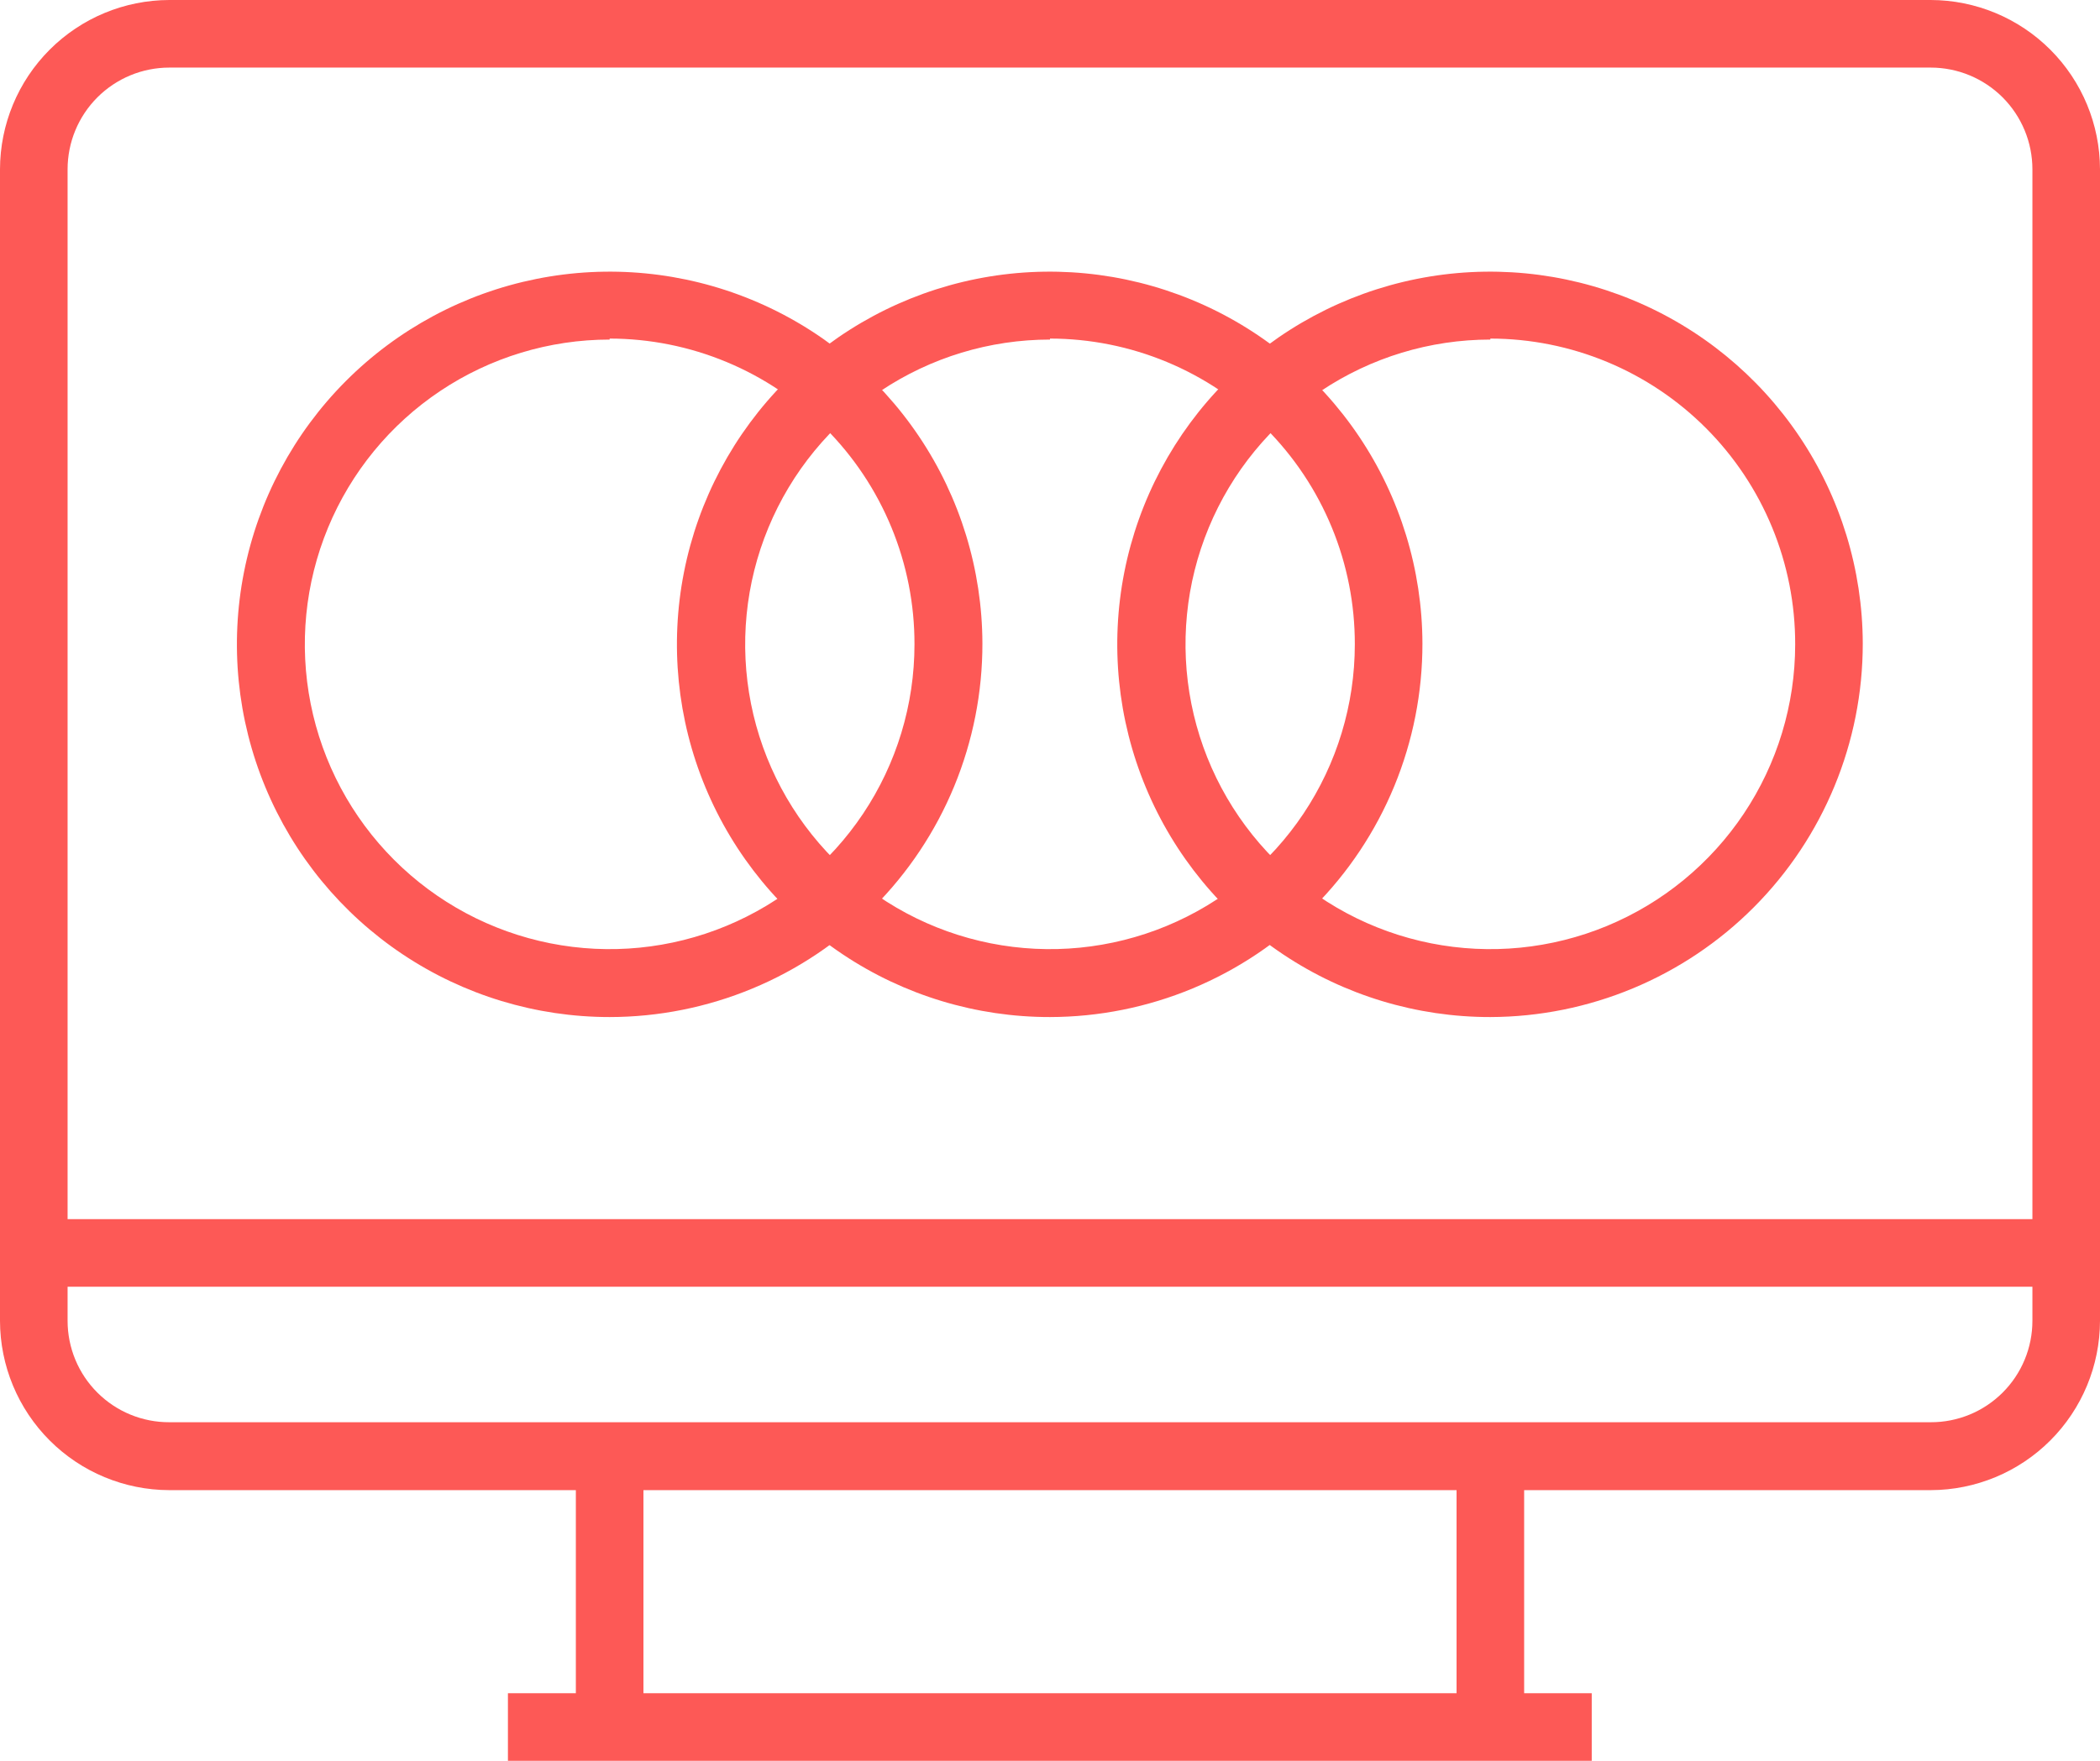
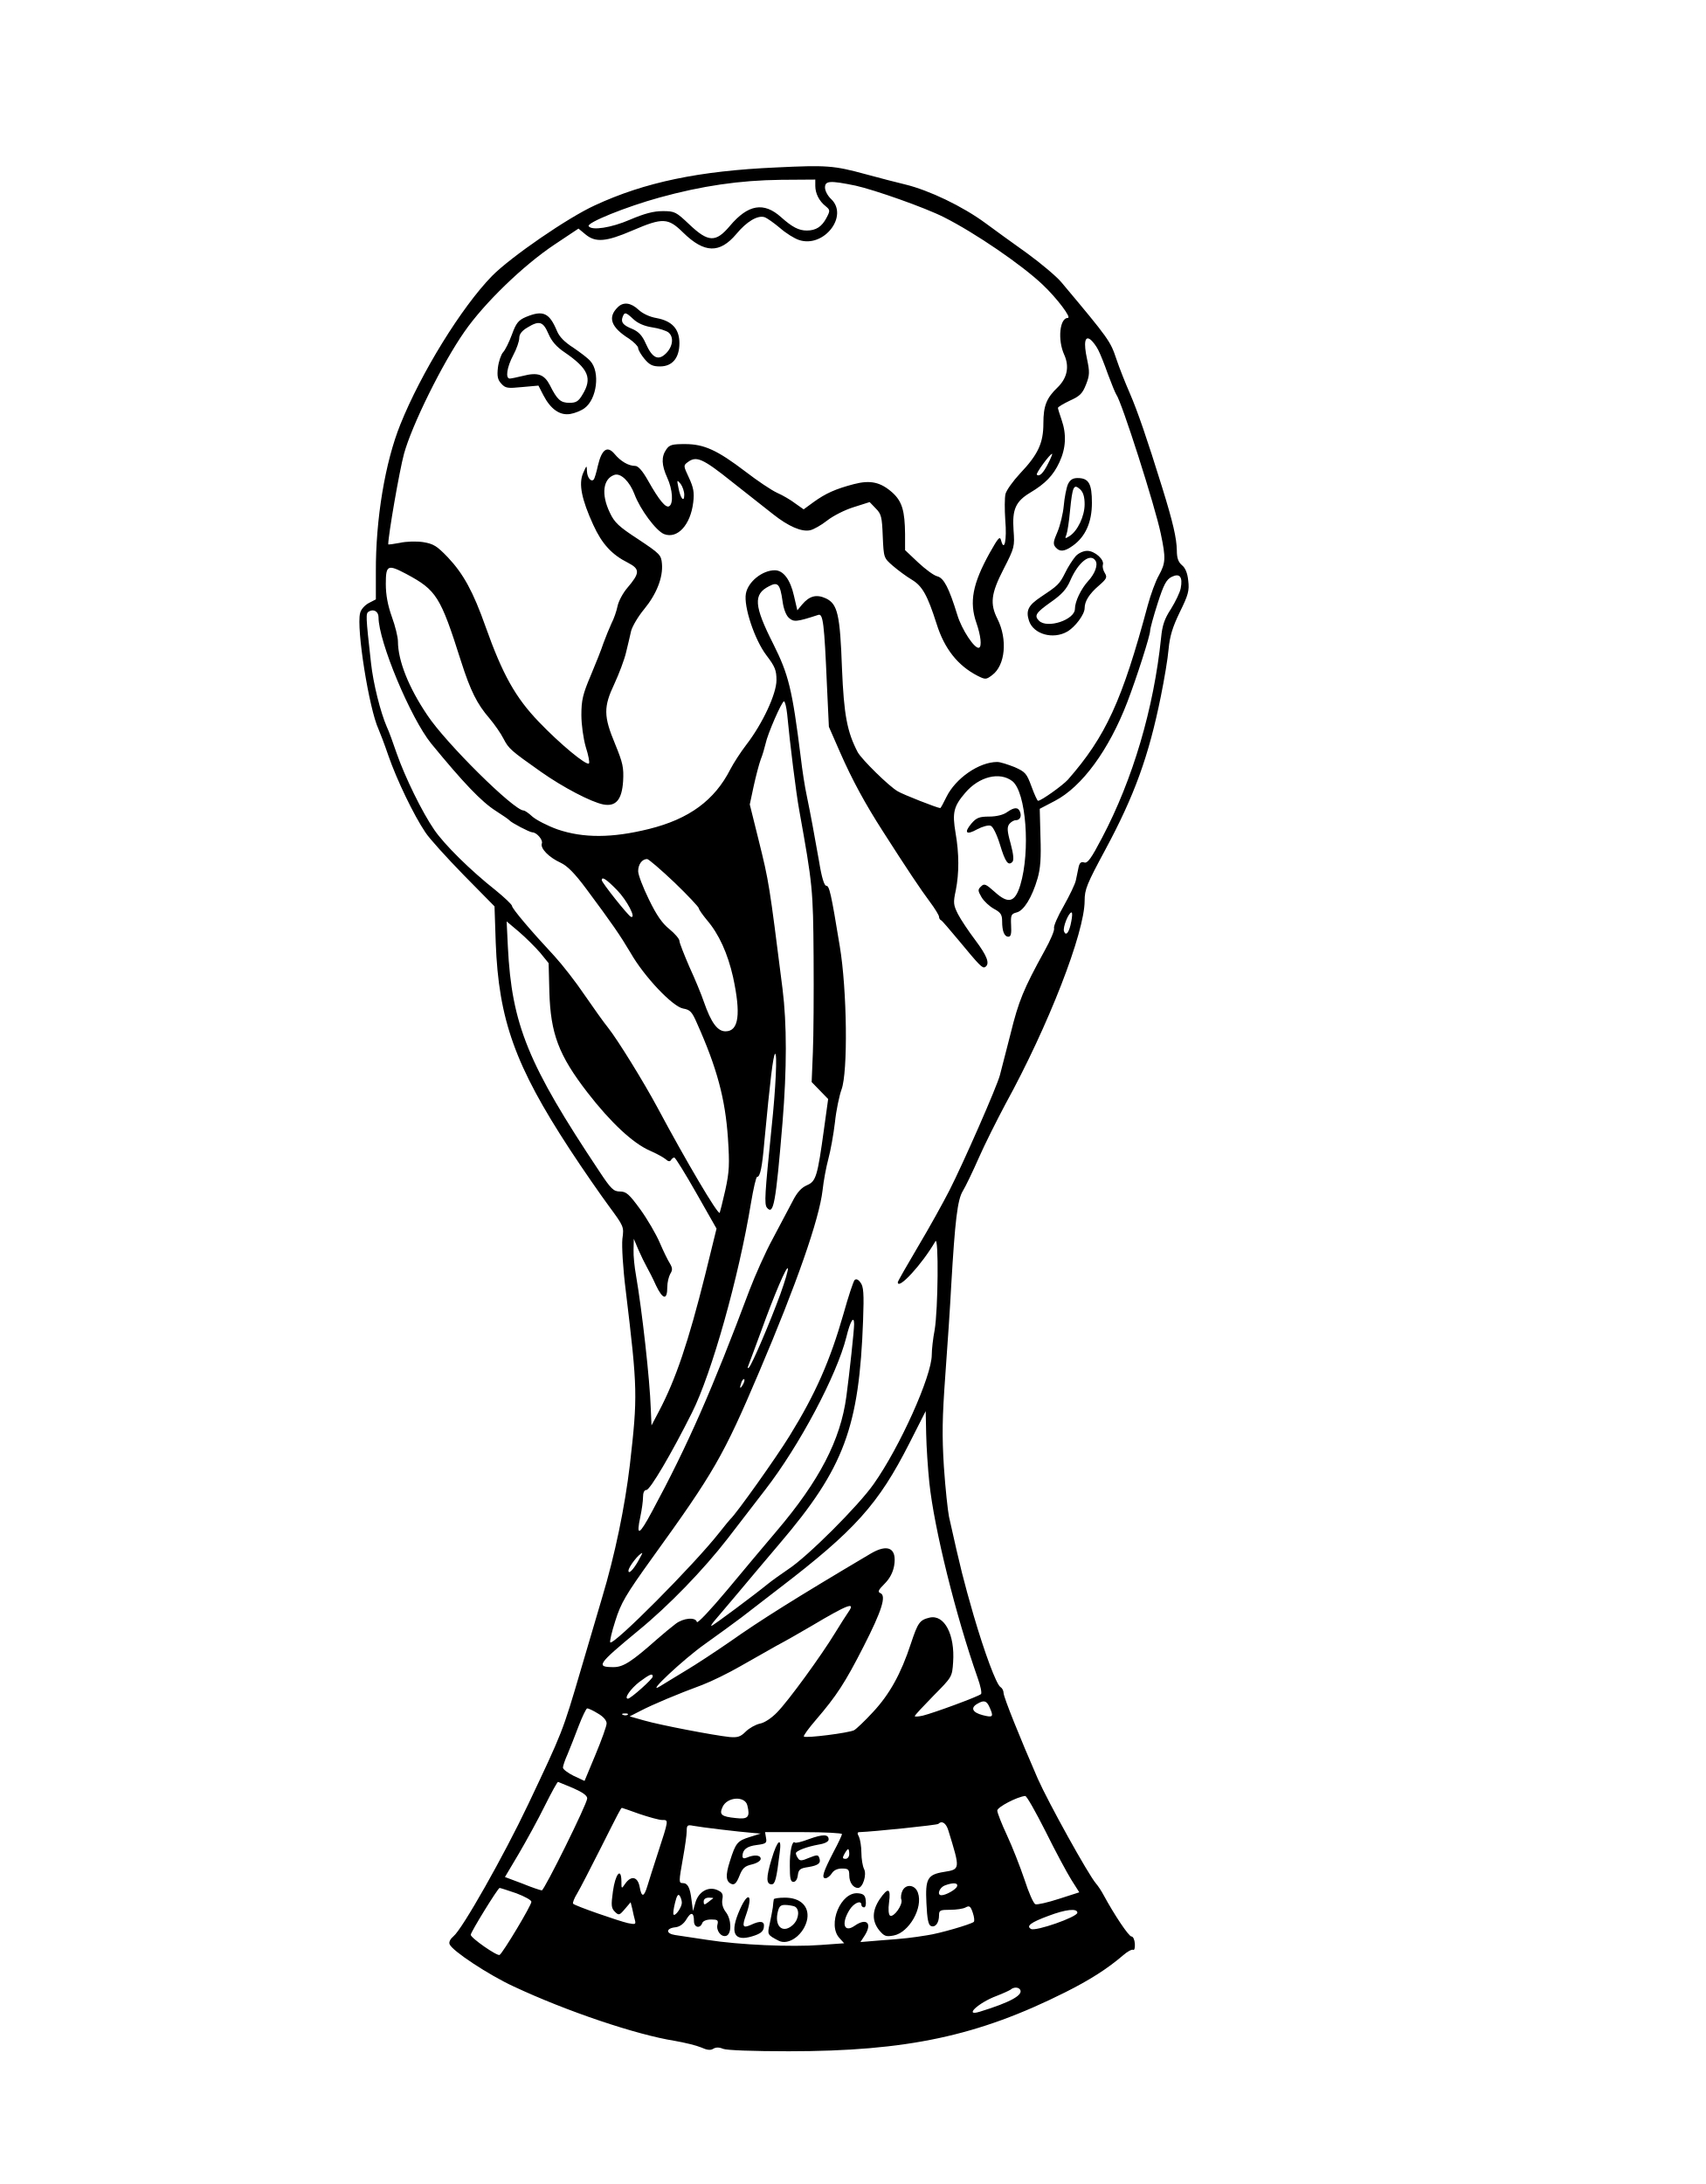
- <svg xmlns="http://www.w3.org/2000/svg" width="124" height="104" viewBox="0 0 124 104" fill="none">
-   <path d="M114.003 88.013H9.998C7.348 88.008 4.808 86.953 2.934 85.079C1.06 83.205 0.005 80.665 0 78.014V9.999C0.005 7.349 1.06 4.808 2.934 2.934C4.808 1.06 7.348 0.005 9.998 0H114.003C116.652 0.005 119.192 1.06 121.066 2.934C122.94 4.808 123.995 7.349 124 9.999V78.014C123.995 80.665 122.94 83.205 121.066 85.079C119.192 86.953 116.652 88.008 114.003 88.013ZM9.998 3.992C8.405 3.992 6.877 4.625 5.75 5.751C4.624 6.878 3.991 8.406 3.991 9.999V78.014C3.991 78.802 4.147 79.582 4.449 80.31C4.751 81.038 5.194 81.699 5.752 82.255C6.31 82.811 6.972 83.252 7.7 83.552C8.429 83.852 9.21 84.005 9.998 84.002H114.003C114.79 84.005 115.571 83.852 116.3 83.552C117.028 83.252 117.69 82.811 118.248 82.255C118.806 81.699 119.249 81.038 119.551 80.31C119.853 79.582 120.009 78.802 120.009 78.014V9.999C120.009 8.406 119.376 6.878 118.25 5.751C117.123 4.625 115.595 3.992 114.003 3.992H9.998Z" fill="#FD5956" />
-   <path d="M37.994 86.017H34.003V102.023H37.994V86.017Z" fill="#FD5956" />
-   <path d="M89.997 86.017H86.006V102.023H89.997V86.017Z" fill="#FD5956" />
-   <path d="M93.988 100.008H29.992V104H93.988V100.008Z" fill="#FD5956" />
-   <path d="M122.004 72.007H1.996V75.999H122.004V72.007Z" fill="#FD5956" />
-   <path d="M62 60.071C57.648 60.075 53.393 58.788 49.773 56.374C46.152 53.96 43.328 50.527 41.657 46.509C39.987 42.49 39.545 38.066 40.387 33.797C41.229 29.527 43.318 25.602 46.39 22.52C49.461 19.437 53.378 17.334 57.644 16.476C61.91 15.619 66.335 16.045 70.359 17.702C74.383 19.358 77.825 22.171 80.252 25.784C82.678 29.396 83.979 33.648 83.991 38C83.996 40.893 83.431 43.759 82.329 46.434C81.226 49.109 79.608 51.541 77.566 53.59C75.524 55.64 73.098 57.267 70.427 58.379C67.757 59.491 64.893 60.066 62 60.071ZM62 20.056C58.44 20.056 54.96 21.112 52 23.09C49.04 25.068 46.733 27.879 45.371 31.169C44.008 34.458 43.652 38.078 44.346 41.57C45.041 45.062 46.755 48.269 49.273 50.787C51.79 53.305 54.997 55.019 58.488 55.714C61.98 56.408 65.599 56.052 68.888 54.689C72.177 53.327 74.988 51.019 76.966 48.059C78.944 45.099 79.999 41.618 79.999 38.058C80.004 35.69 79.543 33.343 78.641 31.154C77.739 28.964 76.414 26.974 74.742 25.297C73.071 23.619 71.085 22.288 68.898 21.379C66.712 20.47 64.368 20 62 19.998V20.056Z" fill="#FD5956" />
-   <path d="M35.999 60.071C31.648 60.071 27.395 58.781 23.777 56.365C20.159 53.949 17.337 50.514 15.67 46.495C14.002 42.476 13.563 38.053 14.408 33.785C15.252 29.516 17.343 25.594 20.415 22.513C23.487 19.432 27.404 17.331 31.669 16.475C35.935 15.619 40.359 16.047 44.381 17.704C48.404 19.361 51.846 22.173 54.271 25.786C56.697 29.398 57.997 33.648 58.009 38C58.014 40.895 57.448 43.762 56.345 46.438C55.241 49.115 53.621 51.547 51.577 53.597C49.533 55.647 47.105 57.274 44.432 58.384C41.759 59.495 38.893 60.068 35.999 60.071ZM35.999 20.056C32.439 20.056 28.959 21.112 25.999 23.09C23.039 25.068 20.732 27.879 19.369 31.169C18.007 34.458 17.651 38.078 18.345 41.57C19.04 45.062 20.754 48.269 23.271 50.787C25.788 53.305 28.996 55.019 32.487 55.714C35.979 56.408 39.598 56.052 42.887 54.689C46.176 53.327 48.987 51.019 50.965 48.059C52.943 45.099 53.998 41.618 53.998 38.058C54.003 35.69 53.541 33.344 52.639 31.154C51.737 28.964 50.413 26.974 48.741 25.297C47.069 23.619 45.084 22.288 42.897 21.379C40.711 20.47 38.367 20 35.999 19.998V20.056Z" fill="#FD5956" />
-   <path d="M88.001 60.071C83.65 60.075 79.395 58.788 75.774 56.374C72.153 53.96 69.329 50.527 67.659 46.509C65.988 42.49 65.546 38.066 66.388 33.797C67.231 29.527 69.32 25.602 72.391 22.52C75.463 19.437 79.379 17.334 83.645 16.476C87.912 15.619 92.336 16.045 96.36 17.702C100.384 19.358 103.827 22.171 106.253 25.784C108.679 29.396 109.98 33.648 109.992 38C109.997 43.841 107.684 49.447 103.561 53.585C99.438 57.723 93.842 60.055 88.001 60.071ZM88.001 20.056C84.441 20.056 80.961 21.112 78.001 23.09C75.041 25.068 72.734 27.879 71.372 31.169C70.01 34.458 69.653 38.078 70.348 41.57C71.042 45.062 72.757 48.269 75.274 50.787C77.791 53.305 80.998 55.019 84.49 55.714C87.981 56.408 91.6 56.052 94.889 54.689C98.178 53.327 100.989 51.019 102.967 48.059C104.945 45.099 106.001 41.618 106.001 38.058C106.006 35.69 105.544 33.343 104.642 31.154C103.74 28.964 102.415 26.974 100.744 25.297C99.072 23.619 97.086 22.288 94.9 21.379C92.713 20.47 90.369 20 88.001 19.998V20.056Z" fill="#FD5956" />
+ <svg xmlns="http://www.w3.org/2000/svg" version="1.0" width="703pt" height="900pt" viewBox="0 0 703 900" preserveAspectRatio="xMidYMid meet">
+   <g transform="translate(0,900) scale(0.1,-0.1)" fill="#000000" stroke="none">
+     <path d="M3200 8310 c-319 -14 -543 -61 -748 -156 -112 -51 -347 -213 -424 -291 -126 -129 -293 -400 -378 -612 -63 -156 -102 -391 -101 -607 l0 -114 -29 -15 c-17 -9 -33 -27 -36 -42 -16 -62 37 -394 76 -478 5 -11 24 -60 41 -110 34 -98 104 -244 152 -315 16 -25 87 -103 157 -175 l128 -130 5 -150 c12 -317 80 -507 305 -851 55 -84 128 -189 162 -235 61 -83 62 -84 55 -134 -3 -30 2 -119 14 -215 49 -406 49 -433 17 -715 -21 -176 -61 -370 -115 -550 -23 -77 -62 -210 -87 -295 -76 -259 -76 -257 -217 -555 -101 -213 -272 -515 -308 -544 -13 -11 -20 -24 -16 -33 10 -27 162 -127 264 -174 220 -103 506 -199 663 -224 41 -7 90 -19 109 -27 24 -11 39 -13 50 -6 11 7 25 7 41 0 15 -6 125 -10 270 -10 488 0 781 63 1140 243 100 50 174 97 238 152 18 16 37 26 42 23 5 -3 8 8 7 25 -1 16 -7 30 -14 30 -11 0 -70 88 -115 171 -9 17 -23 38 -31 47 -32 37 -196 333 -240 432 -74 170 -140 334 -141 353 0 10 -6 21 -13 25 -17 11 -65 140 -111 297 -41 143 -52 185 -101 405 -5 25 -15 117 -21 205 -8 131 -7 200 6 380 9 121 20 285 24 365 16 273 26 356 48 392 11 18 41 80 66 137 25 57 75 156 109 220 178 324 327 708 327 839 0 47 9 69 85 210 120 223 179 385 229 632 14 69 29 157 32 195 5 53 16 90 46 152 35 71 40 89 35 130 -3 31 -12 53 -26 64 -15 13 -21 29 -21 61 -1 51 -16 116 -60 258 -63 203 -102 316 -134 390 -18 41 -43 104 -55 140 -25 74 -28 80 -227 317 -19 23 -83 77 -142 120 -59 42 -135 97 -170 123 -95 70 -233 136 -332 160 -30 7 -103 26 -162 42 -132 36 -161 38 -368 28z m160 -76 c0 -31 16 -63 43 -84 18 -15 19 -18 3 -48 -19 -36 -43 -52 -81 -52 -33 0 -60 14 -106 55 -71 64 -136 53 -211 -36 -58 -69 -89 -68 -167 6 -55 52 -60 55 -110 55 -38 0 -75 -10 -134 -35 -78 -34 -159 -46 -171 -27 -9 14 154 80 292 118 174 48 330 71 500 73 l142 1 0 -26z m166 1 c77 -17 285 -90 364 -130 129 -65 322 -197 408 -279 58 -55 119 -136 103 -136 -34 0 -43 -91 -15 -152 22 -49 12 -96 -27 -134 -46 -44 -59 -76 -59 -149 0 -81 -22 -128 -96 -206 -29 -31 -56 -69 -60 -84 -4 -15 -4 -64 -1 -109 7 -81 -4 -132 -17 -84 -5 20 -11 14 -47 -50 -71 -128 -85 -203 -55 -289 18 -52 23 -97 11 -102 -17 -8 -72 75 -90 136 -34 110 -55 151 -82 158 -14 3 -49 29 -79 57 l-54 51 0 66 c-1 95 -12 134 -51 170 -49 44 -91 54 -160 36 -76 -20 -116 -38 -166 -74 l-41 -30 -34 24 c-18 14 -52 34 -75 44 -24 11 -82 50 -130 87 -117 89 -171 114 -250 114 -53 0 -64 -3 -77 -22 -21 -30 -20 -64 4 -117 22 -48 26 -106 8 -117 -14 -9 -42 25 -87 105 -23 41 -41 61 -53 61 -28 0 -60 19 -85 49 -30 36 -53 20 -69 -48 -6 -28 -14 -54 -17 -57 -11 -12 -27 8 -28 34 -1 26 -1 26 -16 -8 -19 -44 -6 -108 42 -213 36 -79 77 -123 143 -156 50 -26 50 -42 -3 -104 -18 -21 -36 -55 -40 -75 -4 -20 -15 -52 -25 -71 -9 -20 -24 -56 -33 -81 -8 -25 -32 -85 -53 -135 -32 -75 -38 -101 -38 -161 0 -40 8 -97 18 -132 11 -34 17 -65 13 -68 -10 -10 -118 79 -207 172 -96 100 -149 195 -219 392 -51 144 -91 217 -155 285 -46 48 -60 56 -102 63 -27 4 -70 3 -96 -3 -27 -5 -48 -8 -48 -6 0 37 46 303 65 373 32 117 158 373 249 503 81 117 242 273 371 359 l99 66 29 -24 c41 -34 84 -31 193 16 126 54 147 53 210 -9 87 -85 150 -86 218 -6 43 52 88 79 117 70 11 -4 39 -24 64 -45 24 -21 59 -43 78 -49 102 -34 206 99 132 169 -14 13 -25 34 -25 47 0 28 19 30 126 8z m1000 -677 c8 -15 26 -60 40 -100 15 -40 30 -77 34 -83 22 -28 161 -463 184 -575 21 -100 20 -120 -8 -171 -14 -24 -34 -80 -46 -124 -105 -392 -173 -540 -329 -718 -22 -24 -110 -87 -123 -87 -3 0 -15 26 -27 59 -20 54 -25 60 -70 80 -28 11 -59 21 -71 21 -75 0 -172 -67 -210 -145 -12 -25 -23 -45 -25 -45 -11 0 -154 56 -175 69 -37 21 -149 132 -165 161 -44 84 -57 154 -65 345 -8 223 -18 266 -66 289 -39 18 -68 11 -99 -26 l-19 -23 -14 60 c-15 67 -44 105 -79 105 -51 0 -110 -47 -119 -96 -10 -53 36 -191 85 -255 35 -46 41 -61 41 -102 0 -56 -57 -179 -125 -267 -23 -30 -52 -75 -65 -100 -65 -128 -170 -205 -335 -246 -153 -38 -271 -38 -377 -2 -42 15 -88 39 -104 53 -15 14 -31 25 -36 25 -40 0 -321 278 -397 393 -77 114 -121 225 -121 304 0 17 -11 63 -25 101 -17 48 -25 90 -25 136 0 78 8 81 84 41 125 -67 141 -92 226 -360 39 -122 66 -176 117 -235 21 -25 47 -62 58 -84 22 -42 29 -48 155 -137 91 -64 206 -124 256 -134 52 -10 77 19 82 96 3 56 -1 75 -33 153 -48 115 -48 153 -3 248 19 41 41 99 48 129 7 29 17 70 21 89 5 19 29 60 54 90 51 62 78 131 73 187 -3 36 -8 41 -98 101 -80 52 -98 69 -117 110 -36 75 -28 139 19 155 26 9 63 -27 83 -80 23 -62 89 -151 122 -164 55 -21 109 38 120 131 5 41 1 61 -18 102 -23 49 -23 50 -4 64 35 26 61 15 181 -81 65 -51 142 -112 170 -134 63 -50 118 -74 153 -66 14 3 46 21 70 40 24 19 73 44 109 55 l66 21 25 -26 c23 -23 26 -35 29 -115 4 -89 4 -89 42 -122 21 -18 56 -44 78 -57 43 -26 64 -63 102 -182 32 -102 87 -172 169 -214 32 -16 35 -16 60 3 54 40 64 147 22 231 -32 63 -27 105 25 206 45 88 46 92 41 161 -6 85 9 118 69 154 62 37 95 71 120 125 27 58 30 115 9 175 -8 23 -15 46 -15 49 0 4 22 17 49 30 42 19 52 29 67 67 15 38 15 52 4 104 -15 69 -9 100 16 79 8 -7 22 -25 30 -41z m-206 -467 c-20 -41 -37 -57 -47 -47 -5 5 54 86 63 86 2 0 -5 -18 -16 -39z m-1500 -130 c0 -34 -16 -15 -24 29 -7 33 -6 34 9 16 8 -11 15 -31 15 -45z m2046 -385 c-3 -17 -22 -56 -40 -85 -27 -41 -36 -68 -41 -120 -30 -290 -116 -582 -243 -823 -45 -86 -60 -107 -74 -102 -13 4 -19 -2 -23 -20 -3 -14 -8 -38 -11 -53 -3 -16 -26 -63 -50 -106 -25 -43 -43 -85 -40 -92 3 -8 -15 -50 -39 -93 -87 -158 -107 -207 -140 -341 -19 -75 -39 -152 -44 -171 -12 -47 -151 -363 -208 -475 -25 -49 -83 -154 -129 -231 -46 -78 -84 -144 -84 -148 0 -34 99 72 155 169 14 23 11 -281 -3 -365 -7 -36 -12 -82 -12 -103 0 -87 -131 -379 -239 -532 -62 -89 -273 -300 -353 -352 -28 -19 -66 -46 -82 -59 -55 -45 -228 -174 -234 -174 -3 0 2 8 10 18 8 9 50 59 94 111 43 52 123 146 177 210 266 312 328 479 344 921 4 110 2 139 -11 155 -9 13 -18 16 -24 10 -5 -5 -26 -68 -46 -140 -55 -192 -115 -329 -222 -502 -54 -88 -221 -323 -244 -343 -3 -3 -23 -27 -45 -55 -106 -135 -437 -467 -450 -453 -3 3 6 43 21 89 23 73 42 106 152 259 254 352 293 419 440 765 155 364 248 630 262 750 4 38 15 97 24 130 9 33 21 100 27 150 5 49 18 110 27 135 27 71 23 411 -7 590 -36 220 -43 250 -56 250 -8 0 -19 35 -29 98 -22 123 -34 190 -51 272 -8 36 -19 108 -25 160 -35 280 -50 340 -113 466 -80 158 -83 205 -18 238 37 20 46 9 56 -61 4 -31 14 -58 26 -69 20 -18 32 -17 121 12 20 7 25 -33 36 -291 l8 -170 46 -105 c50 -114 104 -213 176 -325 101 -158 158 -243 194 -291 21 -28 38 -56 38 -62 0 -5 3 -12 8 -14 4 -1 36 -39 72 -82 87 -105 99 -118 110 -111 21 13 8 46 -40 110 -28 37 -60 85 -72 108 -19 38 -20 47 -9 98 14 71 14 151 -1 237 -14 83 -8 109 40 165 57 67 142 88 194 48 57 -45 75 -288 33 -428 -22 -72 -49 -80 -106 -28 -37 33 -43 35 -56 22 -14 -13 -13 -18 2 -44 10 -17 33 -38 51 -48 28 -15 34 -24 34 -51 0 -42 9 -64 26 -64 10 0 13 12 11 47 -2 42 0 47 23 53 29 7 63 61 86 140 12 41 15 85 12 171 l-3 116 63 33 c111 58 222 209 298 407 39 102 94 274 94 294 0 9 14 60 31 113 25 78 36 98 58 109 33 16 46 0 37 -47z m-3306 -120 c0 -99 132 -415 217 -520 133 -162 207 -240 267 -278 28 -18 53 -35 56 -39 7 -9 83 -49 94 -49 18 0 45 -32 39 -46 -7 -20 29 -57 77 -79 28 -13 58 -43 107 -109 107 -144 138 -189 182 -263 56 -98 173 -221 216 -229 29 -5 37 -13 58 -62 82 -183 116 -311 127 -472 7 -108 6 -137 -11 -215 -11 -49 -22 -91 -23 -93 -8 -8 -139 214 -256 433 -58 108 -165 281 -204 330 -18 22 -61 83 -97 135 -35 52 -91 124 -124 160 -97 104 -175 196 -175 207 0 5 -30 34 -67 64 -105 83 -211 188 -253 249 -51 74 -121 218 -155 315 -15 44 -33 94 -41 110 -26 60 -56 179 -65 263 -22 197 -22 204 -9 212 20 12 40 0 40 -24z m1684 -398 c11 -118 37 -328 50 -398 55 -306 57 -324 59 -602 1 -150 0 -328 -3 -395 l-5 -122 34 -35 34 -35 -17 -123 c-27 -196 -33 -216 -70 -232 -23 -10 -41 -29 -60 -67 -16 -30 -52 -99 -82 -155 -30 -55 -72 -150 -95 -210 -152 -406 -255 -641 -402 -913 -53 -99 -66 -105 -48 -21 6 28 11 64 11 80 0 19 5 30 14 30 15 0 103 149 188 319 81 161 193 559 243 864 10 59 21 107 25 107 13 0 21 40 30 145 24 253 36 354 44 362 10 9 3 -144 -14 -302 -28 -278 -31 -317 -19 -332 27 -32 36 17 64 352 18 221 18 406 0 550 -55 434 -55 438 -99 615 l-36 145 16 75 c9 41 22 91 29 110 8 19 16 49 20 65 8 40 67 175 76 175 4 0 10 -24 13 -52z m-464 -695 c55 -53 100 -101 100 -106 0 -5 15 -26 33 -48 50 -58 86 -138 108 -235 33 -153 24 -224 -31 -224 -33 0 -59 35 -89 121 -10 30 -37 95 -60 145 -22 51 -41 99 -41 107 0 8 -19 30 -41 48 -30 24 -53 57 -85 123 -24 49 -44 101 -44 116 0 28 16 50 37 50 6 0 57 -44 113 -97z m-237 -31 c41 -42 81 -119 57 -110 -11 4 -120 141 -120 151 0 16 18 5 63 -41z m1872 -129 c-8 -45 -22 -63 -30 -41 -6 16 19 78 31 78 4 0 3 -17 -1 -37z m-2189 -129 l35 -43 3 -118 c5 -172 38 -261 157 -415 95 -123 188 -210 258 -240 25 -11 53 -26 63 -34 11 -10 18 -12 23 -5 3 6 10 11 14 11 4 0 45 -66 91 -147 l83 -146 -47 -191 c-69 -276 -121 -430 -190 -561 l-31 -59 -3 69 c-4 121 -36 405 -61 550 -6 33 -11 80 -10 105 l1 45 19 -45 c11 -25 26 -56 34 -70 8 -14 26 -49 39 -78 28 -58 46 -61 46 -6 0 19 6 43 12 54 10 16 10 24 -1 43 -8 12 -27 51 -42 86 -15 35 -51 97 -80 137 -46 63 -58 74 -84 74 -26 0 -37 10 -85 83 -294 441 -361 605 -377 926 l-5 104 51 -43 c28 -24 67 -63 87 -86z m990 -1407 c-42 -115 -116 -288 -129 -302 -7 -6 -7 -3 -2 10 4 11 28 74 52 140 56 155 106 271 110 258 2 -6 -12 -53 -31 -106z m304 -124 c0 -25 -19 -201 -32 -298 -24 -179 -111 -347 -288 -555 -44 -52 -136 -161 -203 -242 -67 -80 -123 -140 -125 -132 -5 21 -56 17 -88 -8 -16 -12 -50 -40 -75 -62 -105 -93 -140 -116 -180 -116 -75 0 -67 11 101 150 126 103 269 251 369 380 45 58 114 148 154 200 142 183 296 474 335 630 16 66 32 92 32 53z m-459 -250 c-12 -20 -14 -14 -5 12 4 9 9 14 11 11 3 -2 0 -13 -6 -23z m769 -403 c20 -190 109 -548 199 -804 12 -33 18 -63 14 -67 -10 -10 -195 -78 -240 -89 -18 -4 -33 -5 -33 -2 0 4 35 41 77 84 76 77 77 77 81 138 8 114 -36 198 -97 184 -41 -10 -48 -20 -77 -107 -41 -125 -88 -209 -156 -282 -33 -36 -69 -70 -78 -75 -21 -11 -200 -34 -207 -26 -3 3 19 33 49 68 86 100 121 154 197 303 75 147 95 210 69 220 -12 5 -8 13 17 38 22 22 35 47 40 75 12 73 -26 92 -98 49 -314 -186 -455 -275 -577 -361 -58 -40 -141 -95 -185 -121 -44 -27 -91 -55 -105 -64 -64 -39 97 112 185 174 55 39 123 89 151 110 28 22 97 75 153 118 315 241 411 348 539 600 l67 132 2 -95 c1 -52 7 -142 13 -200z m-1201 -325 c-21 -36 -39 -53 -39 -38 0 16 44 72 57 73 1 0 -7 -16 -18 -35z m868 -207 c-9 -13 -34 -52 -56 -88 -56 -92 -191 -278 -238 -326 -23 -24 -53 -44 -72 -47 -17 -4 -43 -18 -58 -33 -21 -21 -33 -25 -67 -22 -65 7 -285 49 -351 68 l-60 17 45 23 c50 26 152 69 255 107 39 15 108 49 155 76 47 27 114 65 150 85 36 19 101 56 145 82 148 88 182 101 152 58z m-807 -267 c0 -10 -91 -91 -102 -91 -18 0 11 41 47 69 43 32 55 37 55 22z m1388 -126 c18 -40 15 -44 -28 -33 -42 11 -52 30 -22 47 27 16 38 13 50 -14z m-1614 -26 c23 -13 36 -29 36 -41 0 -11 -21 -69 -46 -129 l-45 -108 -45 21 c-24 12 -44 27 -44 34 0 6 8 31 19 55 10 24 31 77 46 117 15 39 31 72 35 72 5 0 25 -9 44 -21z m123 -5 c-3 -3 -12 -4 -19 -1 -8 3 -5 6 6 6 11 1 17 -2 13 -5z m-224 -303 c38 -17 57 -30 57 -42 0 -22 -177 -379 -187 -379 -5 0 -41 12 -80 28 l-72 27 57 96 c31 53 80 142 107 197 28 56 52 100 55 99 3 -1 31 -13 63 -26z m1946 -178 c40 -81 88 -170 106 -199 l33 -52 -84 -27 c-46 -15 -90 -25 -97 -22 -8 3 -28 49 -45 102 -18 53 -50 135 -72 182 -22 47 -40 93 -40 102 0 14 82 57 115 60 6 1 43 -65 84 -146z m-1229 107 c12 -48 3 -58 -48 -52 -59 6 -69 14 -54 46 19 42 93 46 102 6z m-445 -35 c39 -13 81 -25 94 -25 27 0 28 4 -19 -140 -17 -52 -36 -112 -42 -132 -14 -47 -24 -48 -32 -3 -8 42 -35 47 -59 13 -16 -23 -16 -23 -16 10 -1 59 -25 30 -35 -42 -8 -58 -7 -69 8 -84 16 -16 19 -15 41 11 l24 28 7 -28 c3 -16 8 -36 11 -47 4 -16 1 -17 -29 -11 -39 9 -218 71 -226 80 -3 3 4 22 17 43 12 20 55 104 96 185 74 147 84 167 88 167 1 0 34 -11 72 -25z m1273 -67 c50 -162 50 -161 -18 -172 -68 -11 -77 -28 -72 -129 3 -66 8 -90 19 -94 18 -7 33 13 33 45 0 20 5 22 46 22 25 0 54 4 64 10 15 8 20 5 29 -22 6 -17 8 -35 4 -38 -12 -10 -142 -48 -192 -55 -61 -10 -94 -14 -191 -21 l-84 -7 17 26 c33 51 9 76 -41 41 -43 -30 -56 8 -22 64 18 30 50 44 50 22 0 -5 5 -10 11 -10 6 0 9 12 7 28 -2 21 -9 28 -31 30 -72 8 -129 -130 -77 -185 l19 -21 -97 -7 c-120 -9 -334 0 -467 21 -55 8 -115 17 -133 20 -39 6 -38 28 2 32 17 2 34 14 45 33 19 32 31 29 31 -8 0 -26 25 -32 34 -8 3 9 18 15 37 15 26 0 30 -3 26 -20 -7 -26 16 -55 37 -47 22 9 21 68 -3 98 -12 16 -17 34 -14 52 4 21 0 29 -20 38 -37 17 -78 -6 -91 -51 l-10 -35 -6 45 c-6 52 -16 70 -36 70 -17 0 -17 4 1 105 8 44 15 93 15 108 0 26 3 28 28 23 31 -6 190 -25 242 -29 l35 -3 -45 -14 c-51 -16 -58 -24 -82 -100 -19 -59 -17 -85 8 -94 11 -4 20 5 31 33 13 33 22 41 52 48 21 5 36 15 36 23 0 16 -27 18 -57 5 -12 -5 -18 -3 -18 6 0 27 18 41 59 46 38 5 42 8 38 29 l-4 24 158 0 c88 0 159 -4 159 -8 0 -4 -15 -37 -34 -72 -43 -83 -52 -110 -34 -110 7 0 19 9 26 20 8 13 23 20 42 20 26 0 30 -4 30 -28 0 -29 16 -52 36 -52 20 0 37 55 25 78 -6 12 -11 42 -11 67 0 25 -5 55 -10 66 -8 14 -7 19 2 19 57 2 321 29 325 34 15 15 32 3 41 -26z m-408 -98 c0 -11 -7 -20 -15 -20 -13 0 -14 4 -5 20 6 11 13 20 15 20 3 0 5 -9 5 -20z m444 -134 c-5 -13 -46 -36 -64 -36 -20 0 -9 31 13 40 34 13 57 12 51 -4z m-1816 -28 c34 -13 62 -28 62 -35 0 -15 -117 -210 -131 -219 -10 -6 -119 70 -119 83 0 11 112 193 119 193 3 0 34 -10 69 -22z m682 -39 c0 -18 -26 -56 -34 -49 -3 3 0 25 6 49 7 29 13 38 19 29 5 -7 9 -20 9 -29z m129 18 c-2 -1 -12 -9 -21 -16 -15 -12 -18 -11 -18 3 0 10 8 16 22 16 12 0 19 -1 17 -3z m1501 -59 c0 -18 -173 -78 -191 -67 -21 12 -1 27 72 54 71 27 119 32 119 13z m-236 -317 c14 -22 -39 -52 -166 -91 -68 -21 -6 37 69 65 26 10 52 22 58 26 12 11 32 11 39 0z" />
+     <path d="M2546 7734 c-43 -42 -28 -83 47 -130 20 -14 37 -31 37 -38 0 -8 12 -28 26 -45 21 -25 34 -31 64 -31 51 0 80 35 80 96 0 58 -30 91 -93 103 -30 5 -59 19 -76 35 -31 29 -62 33 -85 10z m64 -49 c18 -17 45 -29 78 -34 28 -4 58 -14 67 -21 23 -19 18 -58 -10 -86 -32 -32 -57 -20 -84 41 -14 32 -29 48 -54 59 -40 16 -49 28 -41 50 8 21 13 20 44 -9z" />
+     <path d="M2168 7694 c-31 -13 -41 -25 -58 -72 -12 -32 -28 -65 -37 -74 -8 -9 -18 -38 -21 -63 -4 -35 -1 -50 14 -66 17 -19 26 -20 86 -14 l67 6 20 -39 c30 -58 68 -85 111 -78 19 3 46 14 59 24 51 37 65 149 24 194 -10 12 -42 36 -70 55 -36 23 -58 45 -68 70 -31 74 -57 86 -127 57z m92 -69 c13 -31 34 -55 67 -77 99 -68 115 -107 73 -175 -16 -27 -26 -33 -53 -33 -37 0 -51 13 -81 73 -23 44 -49 54 -111 38 -24 -6 -49 -11 -54 -11 -19 0 -12 47 14 96 14 26 25 58 25 71 0 16 11 30 33 43 49 30 65 26 87 -25z" />
+     <path d="M4401 7004 c-6 -14 -14 -54 -17 -88 -3 -33 -15 -82 -26 -108 -17 -39 -19 -50 -8 -63 17 -20 36 -19 71 6 52 37 79 96 79 177 0 79 -13 102 -59 102 -20 0 -31 -7 -40 -26z m69 -82 c0 -49 -29 -110 -62 -131 -19 -12 -20 -11 -13 6 4 10 11 55 15 100 10 99 15 110 41 87 13 -12 19 -31 19 -62z" />
+     <path d="M4433 6708 c-11 -13 -31 -43 -43 -68 -24 -48 -30 -53 -102 -101 -51 -34 -61 -56 -47 -98 19 -55 99 -77 157 -44 33 19 72 71 72 97 0 28 19 59 59 93 32 28 35 34 24 52 -7 11 -10 26 -8 33 8 21 -33 58 -64 58 -16 0 -36 -9 -48 -22z m82 -19 c11 -17 -3 -54 -31 -84 -29 -32 -54 -84 -54 -114 0 -45 -114 -83 -148 -49 -21 21 -13 33 49 77 46 32 65 54 80 89 33 76 83 115 104 81z" />
+     <path d="M4150 5653 c-15 -11 -44 -18 -73 -18 -41 0 -53 -5 -73 -28 -33 -39 -22 -50 24 -24 21 11 46 18 55 14 9 -3 25 -35 38 -77 22 -73 34 -89 51 -72 7 7 5 31 -7 76 -15 53 -15 68 -5 81 7 8 18 15 26 15 17 0 25 15 18 34 -8 21 -24 20 -54 -1z" />
+     <path d="M3333 1421 c-28 -11 -54 -17 -57 -14 -11 11 -22 -37 -21 -97 0 -51 3 -65 15 -65 9 0 16 11 18 27 3 24 9 29 43 34 43 7 54 17 45 39 -4 12 -10 12 -42 -1 -30 -13 -38 -13 -45 -2 -5 7 -9 16 -9 21 0 10 45 27 95 36 25 4 40 12 40 21 0 22 -24 22 -82 1z" />
+     <path d="M3180 1339 c-23 -76 -23 -104 0 -104 14 0 20 20 33 128 10 70 -9 57 -33 -24z" />
+     <path d="M3720 1210 c-6 -11 -9 -29 -5 -39 6 -21 -32 -74 -47 -65 -6 4 -8 26 -4 55 8 59 -4 63 -39 12 -31 -47 -32 -89 -2 -127 21 -25 28 -28 60 -22 63 12 122 114 100 176 -11 33 -48 38 -63 10z" />
+     <path d="M3050 1133 c-44 -98 -26 -136 51 -112 33 10 45 20 47 37 4 25 -13 29 -53 10 -34 -15 -38 -8 -20 42 29 82 9 99 -25 23z" />
+     <path d="M3189 1173 c-1 -5 -3 -19 -4 -33 -2 -14 -8 -44 -13 -68 -10 -44 -10 -45 36 -69 43 -23 108 27 119 90 8 52 -29 87 -92 87 -25 0 -46 -3 -46 -7z m85 -29 c22 -9 20 -50 -4 -74 -39 -39 -77 -14 -66 45 6 28 11 35 31 35 13 0 30 -3 39 -6z" />
+   </g>
</svg>
